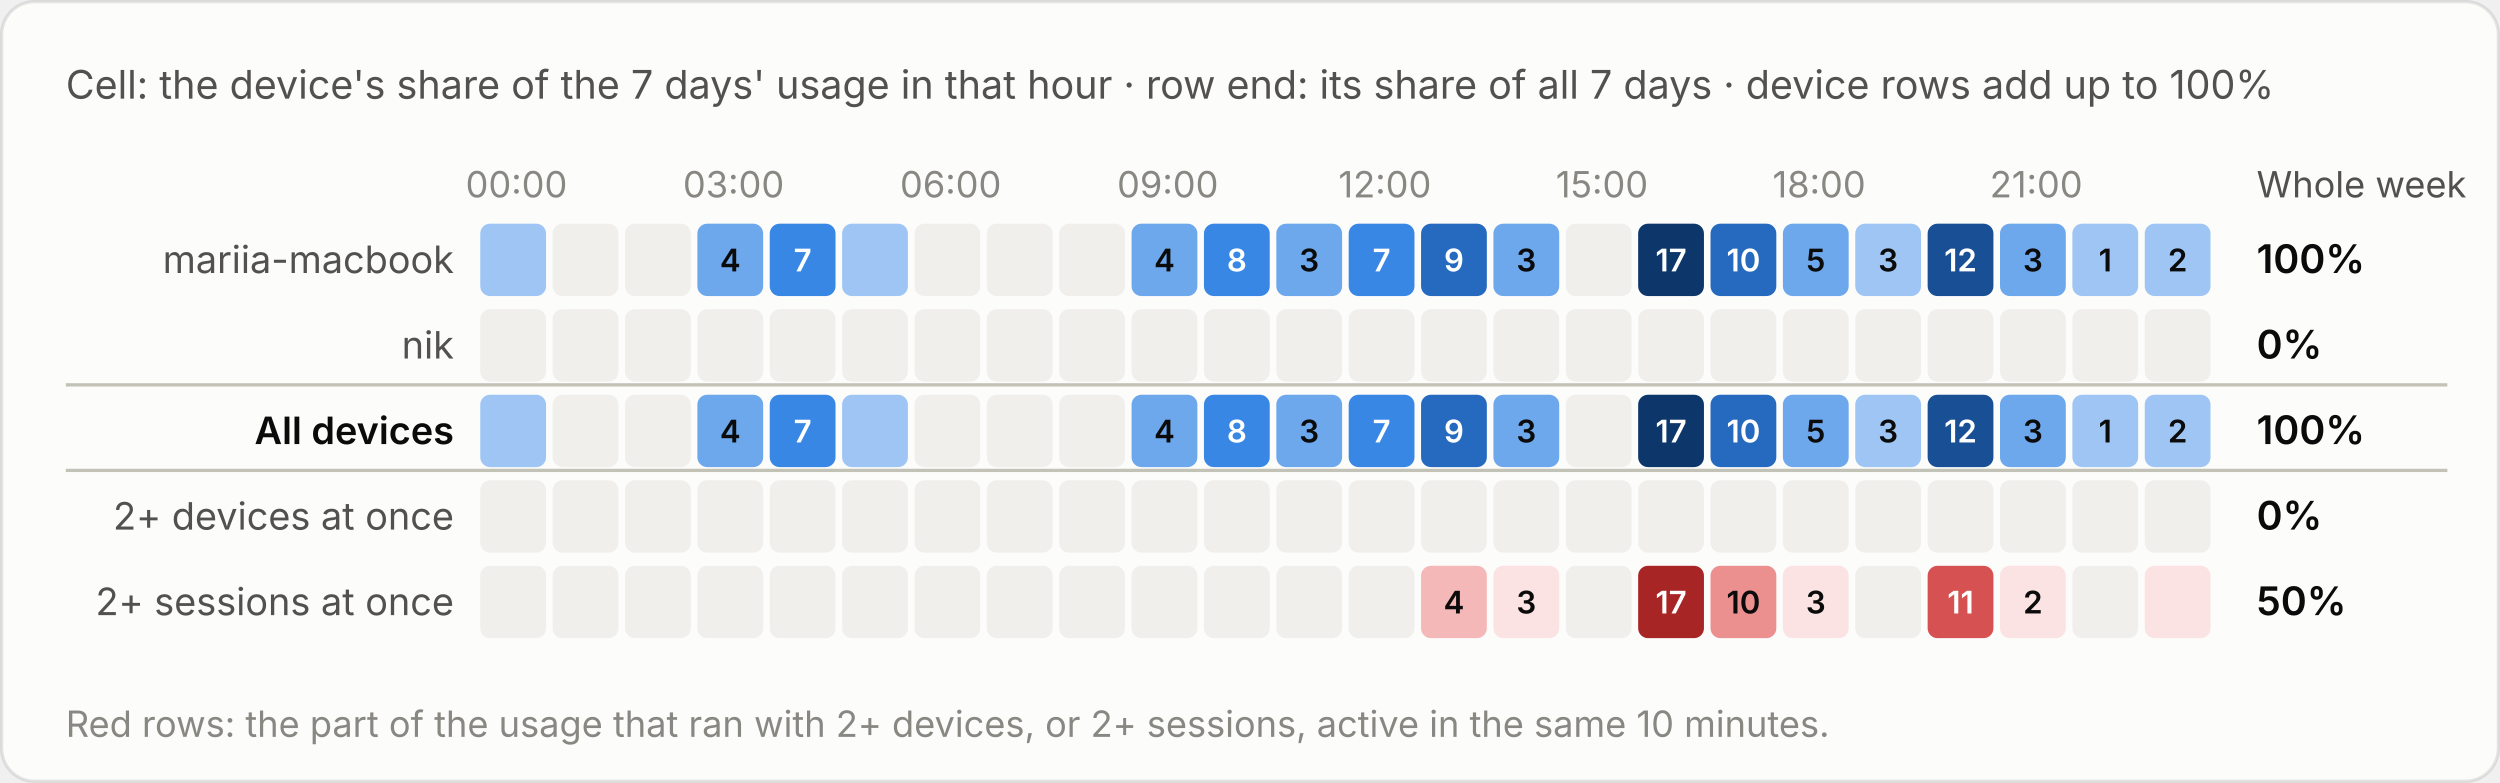
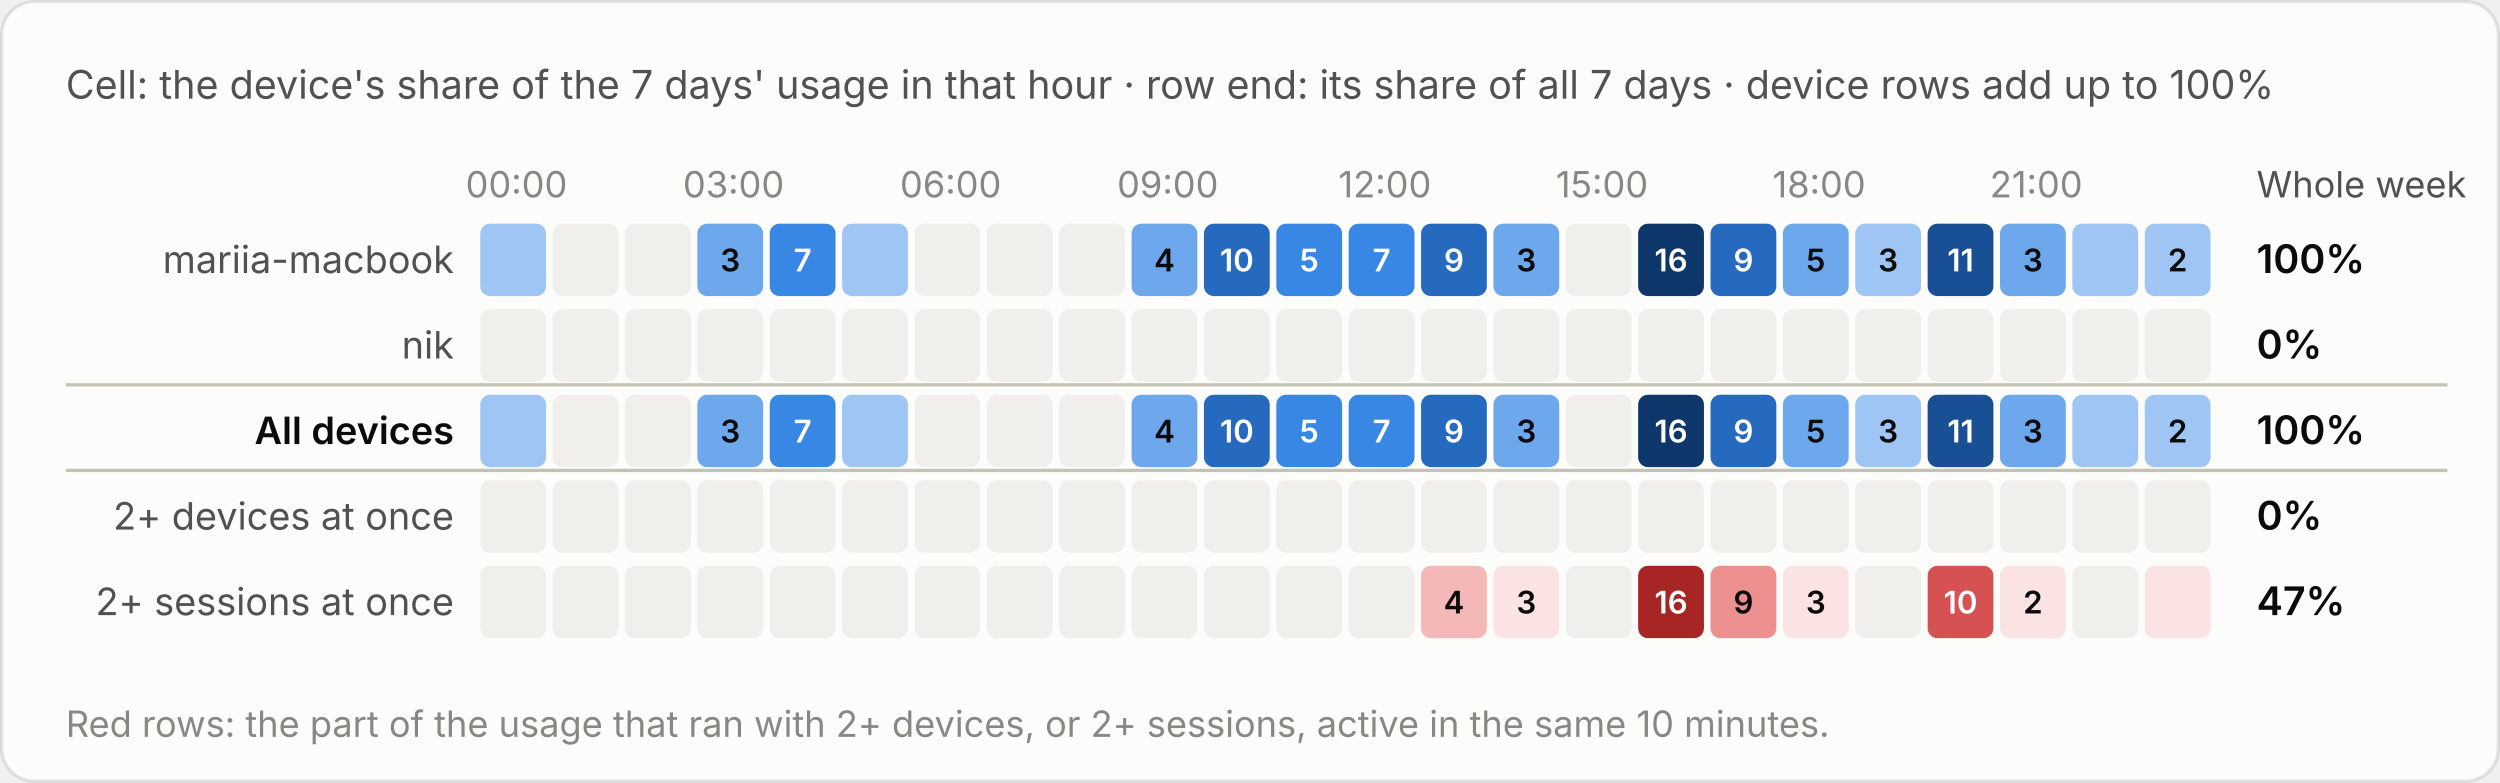
<svg xmlns="http://www.w3.org/2000/svg" viewBox="0 0 760 238" width="760" height="238" role="img" aria-label="Cell: the device's share of the 7 days' usage in that hour · row end: its share of all 7 days · device rows add up to 100%">
  <style>text{font-family:system-ui,-apple-system,"Segoe UI",sans-serif;font-variant-numeric:tabular-nums}.bg{fill:#fcfcfb;stroke:rgba(11,11,11,.10)}.tp{fill:#0b0b0b}.ts{fill:#52514e}.tm{fill:#898781}.grid{stroke:#e1e0d9;stroke-width:1}.base{stroke:#c3c2b7;stroke-width:1}.so{fill:#b5b3ad}.lo{stroke:#b5b3ad}.qe{fill:#f0efec}.ring{stroke:#fcfcfb}.area{fill-opacity:.1}.s0{fill:#2a78d6}.l0{stroke:#2a78d6}.s1{fill:#eb6834}.l1{stroke:#eb6834}.s2{fill:#1baf7a}.l2{stroke:#1baf7a}.s3{fill:#eda100}.l3{stroke:#eda100}.s4{fill:#e87ba4}.l4{stroke:#e87ba4}.s5{fill:#008300}.l5{stroke:#008300}.s6{fill:#4a3aa7}.l6{stroke:#4a3aa7}.s7{fill:#e34948}.l7{stroke:#e34948}.q0{fill:#cde2fb}.q1{fill:#9ec5f4}.q2{fill:#6da7ec}.q3{fill:#3987e5}.q4{fill:#256abf}.q5{fill:#184f95}.q6{fill:#0d366b}.r0{fill:#f8d4d4}.r1{fill:#ec8f8f}.r2{fill:#c42f2f}.a0{fill:#fbe3e3}.a1{fill:#f5b8b8}.a2{fill:#ec8f8f}.a3{fill:#d65252}.a4{fill:#a82525}.tq0{fill:#0b0b0b}.tq1{fill:#0b0b0b}.tq2{fill:#0b0b0b}.tq3{fill:#ffffff}.tq4{fill:#ffffff}.tq5{fill:#ffffff}.tq6{fill:#ffffff}.tr0{fill:#0b0b0b}.tr1{fill:#0b0b0b}.tr2{fill:#ffffff}.ta0{fill:#0b0b0b}.ta1{fill:#0b0b0b}.ta2{fill:#0b0b0b}.ta3{fill:#ffffff}.ta4{fill:#ffffff}.tw{fill:#ffffff}@media (prefers-color-scheme:dark){.bg{fill:#1a1a19;stroke:rgba(255,255,255,.10)}.tp{fill:#fff}.ts{fill:#c3c2b7}.tm{fill:#898781}.grid{stroke:#2c2c2a}.base{stroke:#383835}.so{fill:#5c5b57}.lo{stroke:#5c5b57}.qe{fill:#262624}.ring{stroke:#1a1a19}.s0{fill:#3987e5}.l0{stroke:#3987e5}.s1{fill:#d95926}.l1{stroke:#d95926}.s2{fill:#199e70}.l2{stroke:#199e70}.s3{fill:#c98500}.l3{stroke:#c98500}.s4{fill:#d55181}.l4{stroke:#d55181}.s5{fill:#008300}.l5{stroke:#008300}.s6{fill:#9085e9}.l6{stroke:#9085e9}.s7{fill:#e66767}.l7{stroke:#e66767}.q0{fill:#16263a}.q1{fill:#123a66}.q2{fill:#184f95}.q3{fill:#256abf}.q4{fill:#3987e5}.q5{fill:#6da7ec}.q6{fill:#b7d3f6}.r0{fill:#4a2023}.r1{fill:#8c2c2f}.r2{fill:#e25555}.a0{fill:#3a1a1c}.a1{fill:#5e2427}.a2{fill:#8c2c2f}.a3{fill:#c43c3f}.a4{fill:#f07070}.tq0{fill:#ffffff}.tq1{fill:#ffffff}.tq2{fill:#ffffff}.tq3{fill:#ffffff}.tq4{fill:#ffffff}.tq5{fill:#0b0b0b}.tq6{fill:#0b0b0b}.tr0{fill:#ffffff}.tr1{fill:#ffffff}.tr2{fill:#ffffff}.ta0{fill:#ffffff}.ta1{fill:#ffffff}.ta2{fill:#ffffff}.ta3{fill:#ffffff}.ta4{fill:#0b0b0b}.tw{fill:#ffffff}}</style>
  <rect class="bg" x=".5" y=".5" width="759" height="237" rx="10" />
  <text class="ts" x="20" y="30" font-size="12">Cell: the device's share of the 7 days' usage in that hour · row end: its share of all 7 days · device rows add up to 100%</text>
  <g transform="translate(0,-20)">
    <text class="tm" x="157.0" y="80" font-size="11" text-anchor="middle">00:00</text>
    <text class="tm" x="223.0" y="80" font-size="11" text-anchor="middle">03:00</text>
    <text class="tm" x="289.0" y="80" font-size="11" text-anchor="middle">06:00</text>
    <text class="tm" x="355.0" y="80" font-size="11" text-anchor="middle">09:00</text>
    <text class="tm" x="421.0" y="80" font-size="11" text-anchor="middle">12:00</text>
    <text class="tm" x="487.0" y="80" font-size="11" text-anchor="middle">15:00</text>
    <text class="tm" x="553.0" y="80" font-size="11" text-anchor="middle">18:00</text>
    <text class="tm" x="619.0" y="80" font-size="11" text-anchor="middle">21:00</text>
    <text class="ts" x="686" y="80" font-size="11">Whole week</text>
    <text class="ts" x="138" y="103.0" font-size="11.5" text-anchor="end">mariia-macbook</text>
    <rect class="q1" x="146.0" y="88" width="20" height="22" rx="3" />
    <rect class="qe" x="168.0" y="88" width="20" height="22" rx="3" />
    <rect class="qe" x="190.0" y="88" width="20" height="22" rx="3" />
    <rect class="q2" x="212.0" y="88" width="20" height="22" rx="3" />
-     <text class="tq2" x="222.0" y="102.5" font-size="9.5" font-weight="600" text-anchor="middle">4</text>
+     <text class="tq2" x="222.0" y="102.5" font-size="9.5" font-weight="600" text-anchor="middle">3</text>
    <rect class="q3" x="234.0" y="88" width="20" height="22" rx="3" />
    <text class="tq3" x="244.0" y="102.5" font-size="9.5" font-weight="600" text-anchor="middle">7</text>
    <rect class="q1" x="256.0" y="88" width="20" height="22" rx="3" />
    <rect class="qe" x="278.0" y="88" width="20" height="22" rx="3" />
    <rect class="qe" x="300.0" y="88" width="20" height="22" rx="3" />
    <rect class="qe" x="322.0" y="88" width="20" height="22" rx="3" />
    <rect class="q2" x="344.0" y="88" width="20" height="22" rx="3" />
    <text class="tq2" x="354.0" y="102.5" font-size="9.5" font-weight="600" text-anchor="middle">4</text>
-     <rect class="q3" x="366.0" y="88" width="20" height="22" rx="3" />
-     <text class="tq3" x="376.0" y="102.5" font-size="9.5" font-weight="600" text-anchor="middle">8</text>
-     <rect class="q2" x="388.0" y="88" width="20" height="22" rx="3" />
-     <text class="tq2" x="398.0" y="102.5" font-size="9.5" font-weight="600" text-anchor="middle">3</text>
+     <rect class="q4" x="366.0" y="88" width="20" height="22" rx="3" />
+     <text class="tq4" x="376.0" y="102.5" font-size="9.5" font-weight="600" text-anchor="middle">10</text>
+     <rect class="q3" x="388.0" y="88" width="20" height="22" rx="3" />
+     <text class="tq3" x="398.0" y="102.5" font-size="9.5" font-weight="600" text-anchor="middle">5</text>
    <rect class="q3" x="410.0" y="88" width="20" height="22" rx="3" />
    <text class="tq3" x="420.0" y="102.5" font-size="9.5" font-weight="600" text-anchor="middle">7</text>
    <rect class="q4" x="432.0" y="88" width="20" height="22" rx="3" />
    <text class="tq4" x="442.0" y="102.5" font-size="9.5" font-weight="600" text-anchor="middle">9</text>
    <rect class="q2" x="454.0" y="88" width="20" height="22" rx="3" />
    <text class="tq2" x="464.0" y="102.5" font-size="9.5" font-weight="600" text-anchor="middle">3</text>
    <rect class="qe" x="476.0" y="88" width="20" height="22" rx="3" />
    <rect class="q6" x="498.0" y="88" width="20" height="22" rx="3" />
-     <text class="tq6" x="508.0" y="102.5" font-size="9.5" font-weight="600" text-anchor="middle">17</text>
+     <text class="tq6" x="508.0" y="102.5" font-size="9.5" font-weight="600" text-anchor="middle">16</text>
    <rect class="q4" x="520.0" y="88" width="20" height="22" rx="3" />
-     <text class="tq4" x="530.0" y="102.5" font-size="9.5" font-weight="600" text-anchor="middle">10</text>
+     <text class="tq4" x="530.0" y="102.5" font-size="9.5" font-weight="600" text-anchor="middle">9</text>
    <rect class="q2" x="542.0" y="88" width="20" height="22" rx="3" />
    <text class="tq2" x="552.0" y="102.5" font-size="9.5" font-weight="600" text-anchor="middle">5</text>
    <rect class="q1" x="564.0" y="88" width="20" height="22" rx="3" />
    <text class="tq1" x="574.0" y="102.5" font-size="9.5" font-weight="600" text-anchor="middle">3</text>
    <rect class="q5" x="586.0" y="88" width="20" height="22" rx="3" />
-     <text class="tq5" x="596.0" y="102.5" font-size="9.5" font-weight="600" text-anchor="middle">12</text>
+     <text class="tq5" x="596.0" y="102.5" font-size="9.5" font-weight="600" text-anchor="middle">11</text>
    <rect class="q2" x="608.0" y="88" width="20" height="22" rx="3" />
    <text class="tq2" x="618.0" y="102.5" font-size="9.5" font-weight="600" text-anchor="middle">3</text>
    <rect class="q1" x="630.0" y="88" width="20" height="22" rx="3" />
-     <text class="tq1" x="640.0" y="102.5" font-size="9.5" font-weight="600" text-anchor="middle">1</text>
    <rect class="q1" x="652.0" y="88" width="20" height="22" rx="3" />
    <text class="tq1" x="662.0" y="102.5" font-size="9.5" font-weight="600" text-anchor="middle">2</text>
    <text class="tp" x="686" y="103.0" font-size="12" font-weight="600">100%</text>
    <text class="ts" x="138" y="129.0" font-size="11.5" text-anchor="end">nik</text>
    <rect class="qe" x="146.0" y="114" width="20" height="22" rx="3" />
    <rect class="qe" x="168.0" y="114" width="20" height="22" rx="3" />
    <rect class="qe" x="190.0" y="114" width="20" height="22" rx="3" />
    <rect class="qe" x="212.0" y="114" width="20" height="22" rx="3" />
    <rect class="qe" x="234.0" y="114" width="20" height="22" rx="3" />
    <rect class="qe" x="256.0" y="114" width="20" height="22" rx="3" />
    <rect class="qe" x="278.0" y="114" width="20" height="22" rx="3" />
    <rect class="qe" x="300.0" y="114" width="20" height="22" rx="3" />
    <rect class="qe" x="322.0" y="114" width="20" height="22" rx="3" />
    <rect class="qe" x="344.0" y="114" width="20" height="22" rx="3" />
    <rect class="qe" x="366.0" y="114" width="20" height="22" rx="3" />
    <rect class="qe" x="388.0" y="114" width="20" height="22" rx="3" />
    <rect class="qe" x="410.0" y="114" width="20" height="22" rx="3" />
    <rect class="qe" x="432.0" y="114" width="20" height="22" rx="3" />
    <rect class="qe" x="454.0" y="114" width="20" height="22" rx="3" />
    <rect class="qe" x="476.0" y="114" width="20" height="22" rx="3" />
    <rect class="qe" x="498.0" y="114" width="20" height="22" rx="3" />
    <rect class="qe" x="520.0" y="114" width="20" height="22" rx="3" />
    <rect class="qe" x="542.0" y="114" width="20" height="22" rx="3" />
    <rect class="qe" x="564.0" y="114" width="20" height="22" rx="3" />
    <rect class="qe" x="586.0" y="114" width="20" height="22" rx="3" />
    <rect class="qe" x="608.0" y="114" width="20" height="22" rx="3" />
    <rect class="qe" x="630.0" y="114" width="20" height="22" rx="3" />
    <rect class="qe" x="652.0" y="114" width="20" height="22" rx="3" />
    <text class="tp" x="686" y="129.0" font-size="12" font-weight="600">0%</text>
    <line class="base" x1="20" x2="744" y1="137" y2="137" />
    <text class="tp" x="138" y="155.0" font-size="11.5" text-anchor="end" font-weight="600">All devices</text>
    <rect class="q1" x="146.0" y="140" width="20" height="22" rx="3" />
    <rect class="qe" x="168.0" y="140" width="20" height="22" rx="3" />
    <rect class="qe" x="190.0" y="140" width="20" height="22" rx="3" />
    <rect class="q2" x="212.0" y="140" width="20" height="22" rx="3" />
-     <text class="tq2" x="222.0" y="154.5" font-size="9.5" font-weight="600" text-anchor="middle">4</text>
+     <text class="tq2" x="222.0" y="154.5" font-size="9.5" font-weight="600" text-anchor="middle">3</text>
    <rect class="q3" x="234.0" y="140" width="20" height="22" rx="3" />
    <text class="tq3" x="244.0" y="154.5" font-size="9.5" font-weight="600" text-anchor="middle">7</text>
    <rect class="q1" x="256.0" y="140" width="20" height="22" rx="3" />
    <rect class="qe" x="278.0" y="140" width="20" height="22" rx="3" />
    <rect class="qe" x="300.0" y="140" width="20" height="22" rx="3" />
    <rect class="qe" x="322.0" y="140" width="20" height="22" rx="3" />
    <rect class="q2" x="344.0" y="140" width="20" height="22" rx="3" />
    <text class="tq2" x="354.0" y="154.5" font-size="9.5" font-weight="600" text-anchor="middle">4</text>
-     <rect class="q3" x="366.0" y="140" width="20" height="22" rx="3" />
-     <text class="tq3" x="376.0" y="154.5" font-size="9.5" font-weight="600" text-anchor="middle">8</text>
-     <rect class="q2" x="388.0" y="140" width="20" height="22" rx="3" />
-     <text class="tq2" x="398.0" y="154.5" font-size="9.5" font-weight="600" text-anchor="middle">3</text>
+     <rect class="q4" x="366.0" y="140" width="20" height="22" rx="3" />
+     <text class="tq4" x="376.0" y="154.5" font-size="9.5" font-weight="600" text-anchor="middle">10</text>
+     <rect class="q3" x="388.0" y="140" width="20" height="22" rx="3" />
+     <text class="tq3" x="398.0" y="154.5" font-size="9.5" font-weight="600" text-anchor="middle">5</text>
    <rect class="q3" x="410.0" y="140" width="20" height="22" rx="3" />
    <text class="tq3" x="420.0" y="154.5" font-size="9.5" font-weight="600" text-anchor="middle">7</text>
    <rect class="q4" x="432.0" y="140" width="20" height="22" rx="3" />
    <text class="tq4" x="442.0" y="154.5" font-size="9.5" font-weight="600" text-anchor="middle">9</text>
    <rect class="q2" x="454.0" y="140" width="20" height="22" rx="3" />
    <text class="tq2" x="464.0" y="154.5" font-size="9.5" font-weight="600" text-anchor="middle">3</text>
    <rect class="qe" x="476.0" y="140" width="20" height="22" rx="3" />
    <rect class="q6" x="498.0" y="140" width="20" height="22" rx="3" />
-     <text class="tq6" x="508.0" y="154.5" font-size="9.5" font-weight="600" text-anchor="middle">17</text>
+     <text class="tq6" x="508.0" y="154.5" font-size="9.5" font-weight="600" text-anchor="middle">16</text>
    <rect class="q4" x="520.0" y="140" width="20" height="22" rx="3" />
-     <text class="tq4" x="530.0" y="154.5" font-size="9.5" font-weight="600" text-anchor="middle">10</text>
+     <text class="tq4" x="530.0" y="154.5" font-size="9.5" font-weight="600" text-anchor="middle">9</text>
    <rect class="q2" x="542.0" y="140" width="20" height="22" rx="3" />
    <text class="tq2" x="552.0" y="154.5" font-size="9.5" font-weight="600" text-anchor="middle">5</text>
    <rect class="q1" x="564.0" y="140" width="20" height="22" rx="3" />
    <text class="tq1" x="574.0" y="154.5" font-size="9.5" font-weight="600" text-anchor="middle">3</text>
    <rect class="q5" x="586.0" y="140" width="20" height="22" rx="3" />
-     <text class="tq5" x="596.0" y="154.5" font-size="9.5" font-weight="600" text-anchor="middle">12</text>
+     <text class="tq5" x="596.0" y="154.5" font-size="9.5" font-weight="600" text-anchor="middle">11</text>
    <rect class="q2" x="608.0" y="140" width="20" height="22" rx="3" />
    <text class="tq2" x="618.0" y="154.5" font-size="9.5" font-weight="600" text-anchor="middle">3</text>
    <rect class="q1" x="630.0" y="140" width="20" height="22" rx="3" />
-     <text class="tq1" x="640.0" y="154.5" font-size="9.5" font-weight="600" text-anchor="middle">1</text>
    <rect class="q1" x="652.0" y="140" width="20" height="22" rx="3" />
    <text class="tq1" x="662.0" y="154.5" font-size="9.5" font-weight="600" text-anchor="middle">2</text>
    <text class="tp" x="686" y="155.0" font-size="12" font-weight="600">100%</text>
    <line class="base" x1="20" x2="744" y1="163" y2="163" />
    <text class="ts" x="138" y="181.0" font-size="11.5" text-anchor="end">2+ devices at once</text>
    <rect class="qe" x="146.0" y="166" width="20" height="22" rx="3" />
    <rect class="qe" x="168.0" y="166" width="20" height="22" rx="3" />
    <rect class="qe" x="190.0" y="166" width="20" height="22" rx="3" />
    <rect class="qe" x="212.0" y="166" width="20" height="22" rx="3" />
    <rect class="qe" x="234.0" y="166" width="20" height="22" rx="3" />
    <rect class="qe" x="256.0" y="166" width="20" height="22" rx="3" />
    <rect class="qe" x="278.0" y="166" width="20" height="22" rx="3" />
    <rect class="qe" x="300.0" y="166" width="20" height="22" rx="3" />
    <rect class="qe" x="322.0" y="166" width="20" height="22" rx="3" />
    <rect class="qe" x="344.0" y="166" width="20" height="22" rx="3" />
    <rect class="qe" x="366.0" y="166" width="20" height="22" rx="3" />
    <rect class="qe" x="388.0" y="166" width="20" height="22" rx="3" />
    <rect class="qe" x="410.0" y="166" width="20" height="22" rx="3" />
    <rect class="qe" x="432.0" y="166" width="20" height="22" rx="3" />
    <rect class="qe" x="454.0" y="166" width="20" height="22" rx="3" />
    <rect class="qe" x="476.0" y="166" width="20" height="22" rx="3" />
    <rect class="qe" x="498.0" y="166" width="20" height="22" rx="3" />
    <rect class="qe" x="520.0" y="166" width="20" height="22" rx="3" />
    <rect class="qe" x="542.0" y="166" width="20" height="22" rx="3" />
    <rect class="qe" x="564.0" y="166" width="20" height="22" rx="3" />
    <rect class="qe" x="586.0" y="166" width="20" height="22" rx="3" />
    <rect class="qe" x="608.0" y="166" width="20" height="22" rx="3" />
    <rect class="qe" x="630.0" y="166" width="20" height="22" rx="3" />
    <rect class="qe" x="652.0" y="166" width="20" height="22" rx="3" />
    <text class="tp" x="686" y="181.0" font-size="12" font-weight="600">0%</text>
    <text class="ts" x="138" y="207.0" font-size="11.5" text-anchor="end">2+ sessions at once</text>
    <rect class="qe" x="146.0" y="192" width="20" height="22" rx="3" />
    <rect class="qe" x="168.0" y="192" width="20" height="22" rx="3" />
    <rect class="qe" x="190.0" y="192" width="20" height="22" rx="3" />
    <rect class="qe" x="212.0" y="192" width="20" height="22" rx="3" />
    <rect class="qe" x="234.0" y="192" width="20" height="22" rx="3" />
    <rect class="qe" x="256.0" y="192" width="20" height="22" rx="3" />
    <rect class="qe" x="278.0" y="192" width="20" height="22" rx="3" />
    <rect class="qe" x="300.0" y="192" width="20" height="22" rx="3" />
    <rect class="qe" x="322.0" y="192" width="20" height="22" rx="3" />
    <rect class="qe" x="344.0" y="192" width="20" height="22" rx="3" />
    <rect class="qe" x="366.0" y="192" width="20" height="22" rx="3" />
    <rect class="qe" x="388.0" y="192" width="20" height="22" rx="3" />
    <rect class="qe" x="410.0" y="192" width="20" height="22" rx="3" />
    <rect class="a1" x="432.0" y="192" width="20" height="22" rx="3" />
    <text class="ta1" x="442.0" y="206.5" font-size="9.5" font-weight="600" text-anchor="middle">4</text>
    <rect class="a0" x="454.0" y="192" width="20" height="22" rx="3" />
    <text class="ta0" x="464.0" y="206.5" font-size="9.5" font-weight="600" text-anchor="middle">3</text>
    <rect class="qe" x="476.0" y="192" width="20" height="22" rx="3" />
    <rect class="a4" x="498.0" y="192" width="20" height="22" rx="3" />
-     <text class="ta4" x="508.0" y="206.5" font-size="9.5" font-weight="600" text-anchor="middle">17</text>
+     <text class="ta4" x="508.0" y="206.5" font-size="9.5" font-weight="600" text-anchor="middle">16</text>
    <rect class="a2" x="520.0" y="192" width="20" height="22" rx="3" />
-     <text class="ta2" x="530.0" y="206.5" font-size="9.5" font-weight="600" text-anchor="middle">10</text>
+     <text class="ta2" x="530.0" y="206.5" font-size="9.5" font-weight="600" text-anchor="middle">9</text>
    <rect class="a0" x="542.0" y="192" width="20" height="22" rx="3" />
    <text class="ta0" x="552.0" y="206.5" font-size="9.5" font-weight="600" text-anchor="middle">3</text>
    <rect class="qe" x="564.0" y="192" width="20" height="22" rx="3" />
    <rect class="a3" x="586.0" y="192" width="20" height="22" rx="3" />
-     <text class="ta3" x="596.0" y="206.5" font-size="9.5" font-weight="600" text-anchor="middle">11</text>
+     <text class="ta3" x="596.0" y="206.5" font-size="9.5" font-weight="600" text-anchor="middle">10</text>
    <rect class="a0" x="608.0" y="192" width="20" height="22" rx="3" />
    <text class="ta0" x="618.0" y="206.5" font-size="9.5" font-weight="600" text-anchor="middle">2</text>
    <rect class="qe" x="630.0" y="192" width="20" height="22" rx="3" />
    <rect class="a0" x="652.0" y="192" width="20" height="22" rx="3" />
-     <text class="tp" x="686" y="207.0" font-size="12" font-weight="600">50%</text>
+     <text class="tp" x="686" y="207.0" font-size="12" font-weight="600">47%</text>
    <text class="tm" x="20" y="244" font-size="11">Red rows: the part of the usage that ran with 2+ devices, or 2+ sessions, active in the same 10 minutes.</text>
  </g>
</svg>
